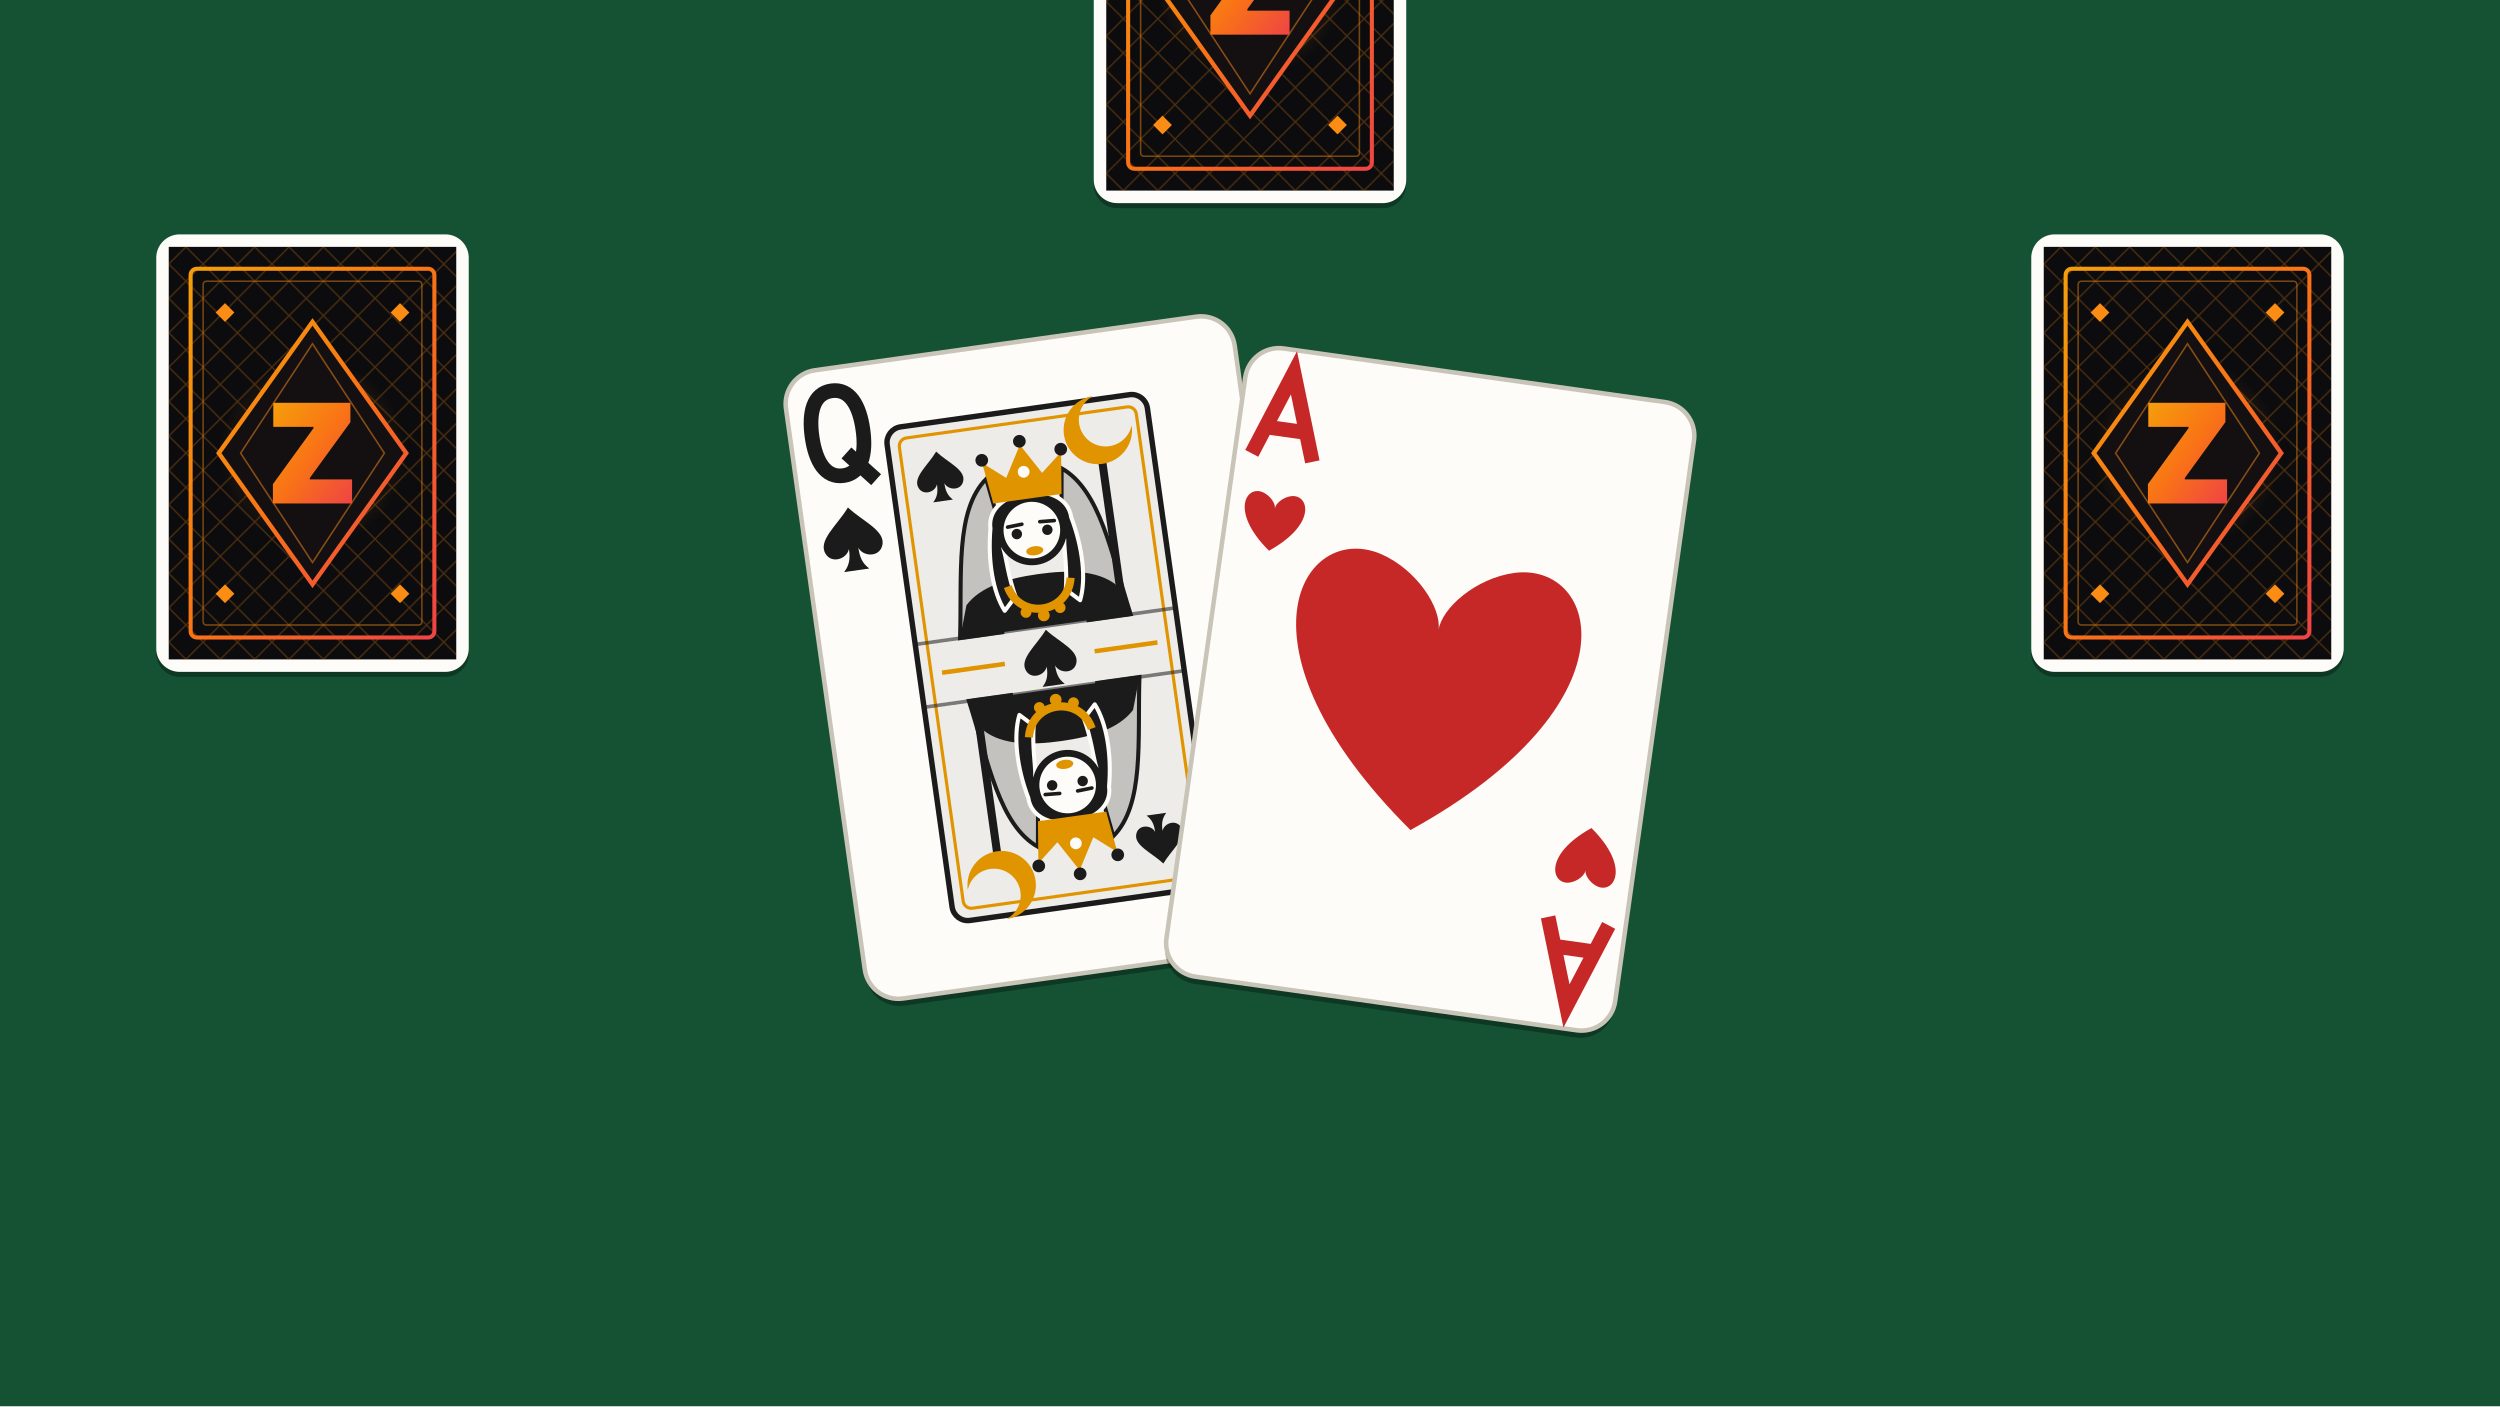
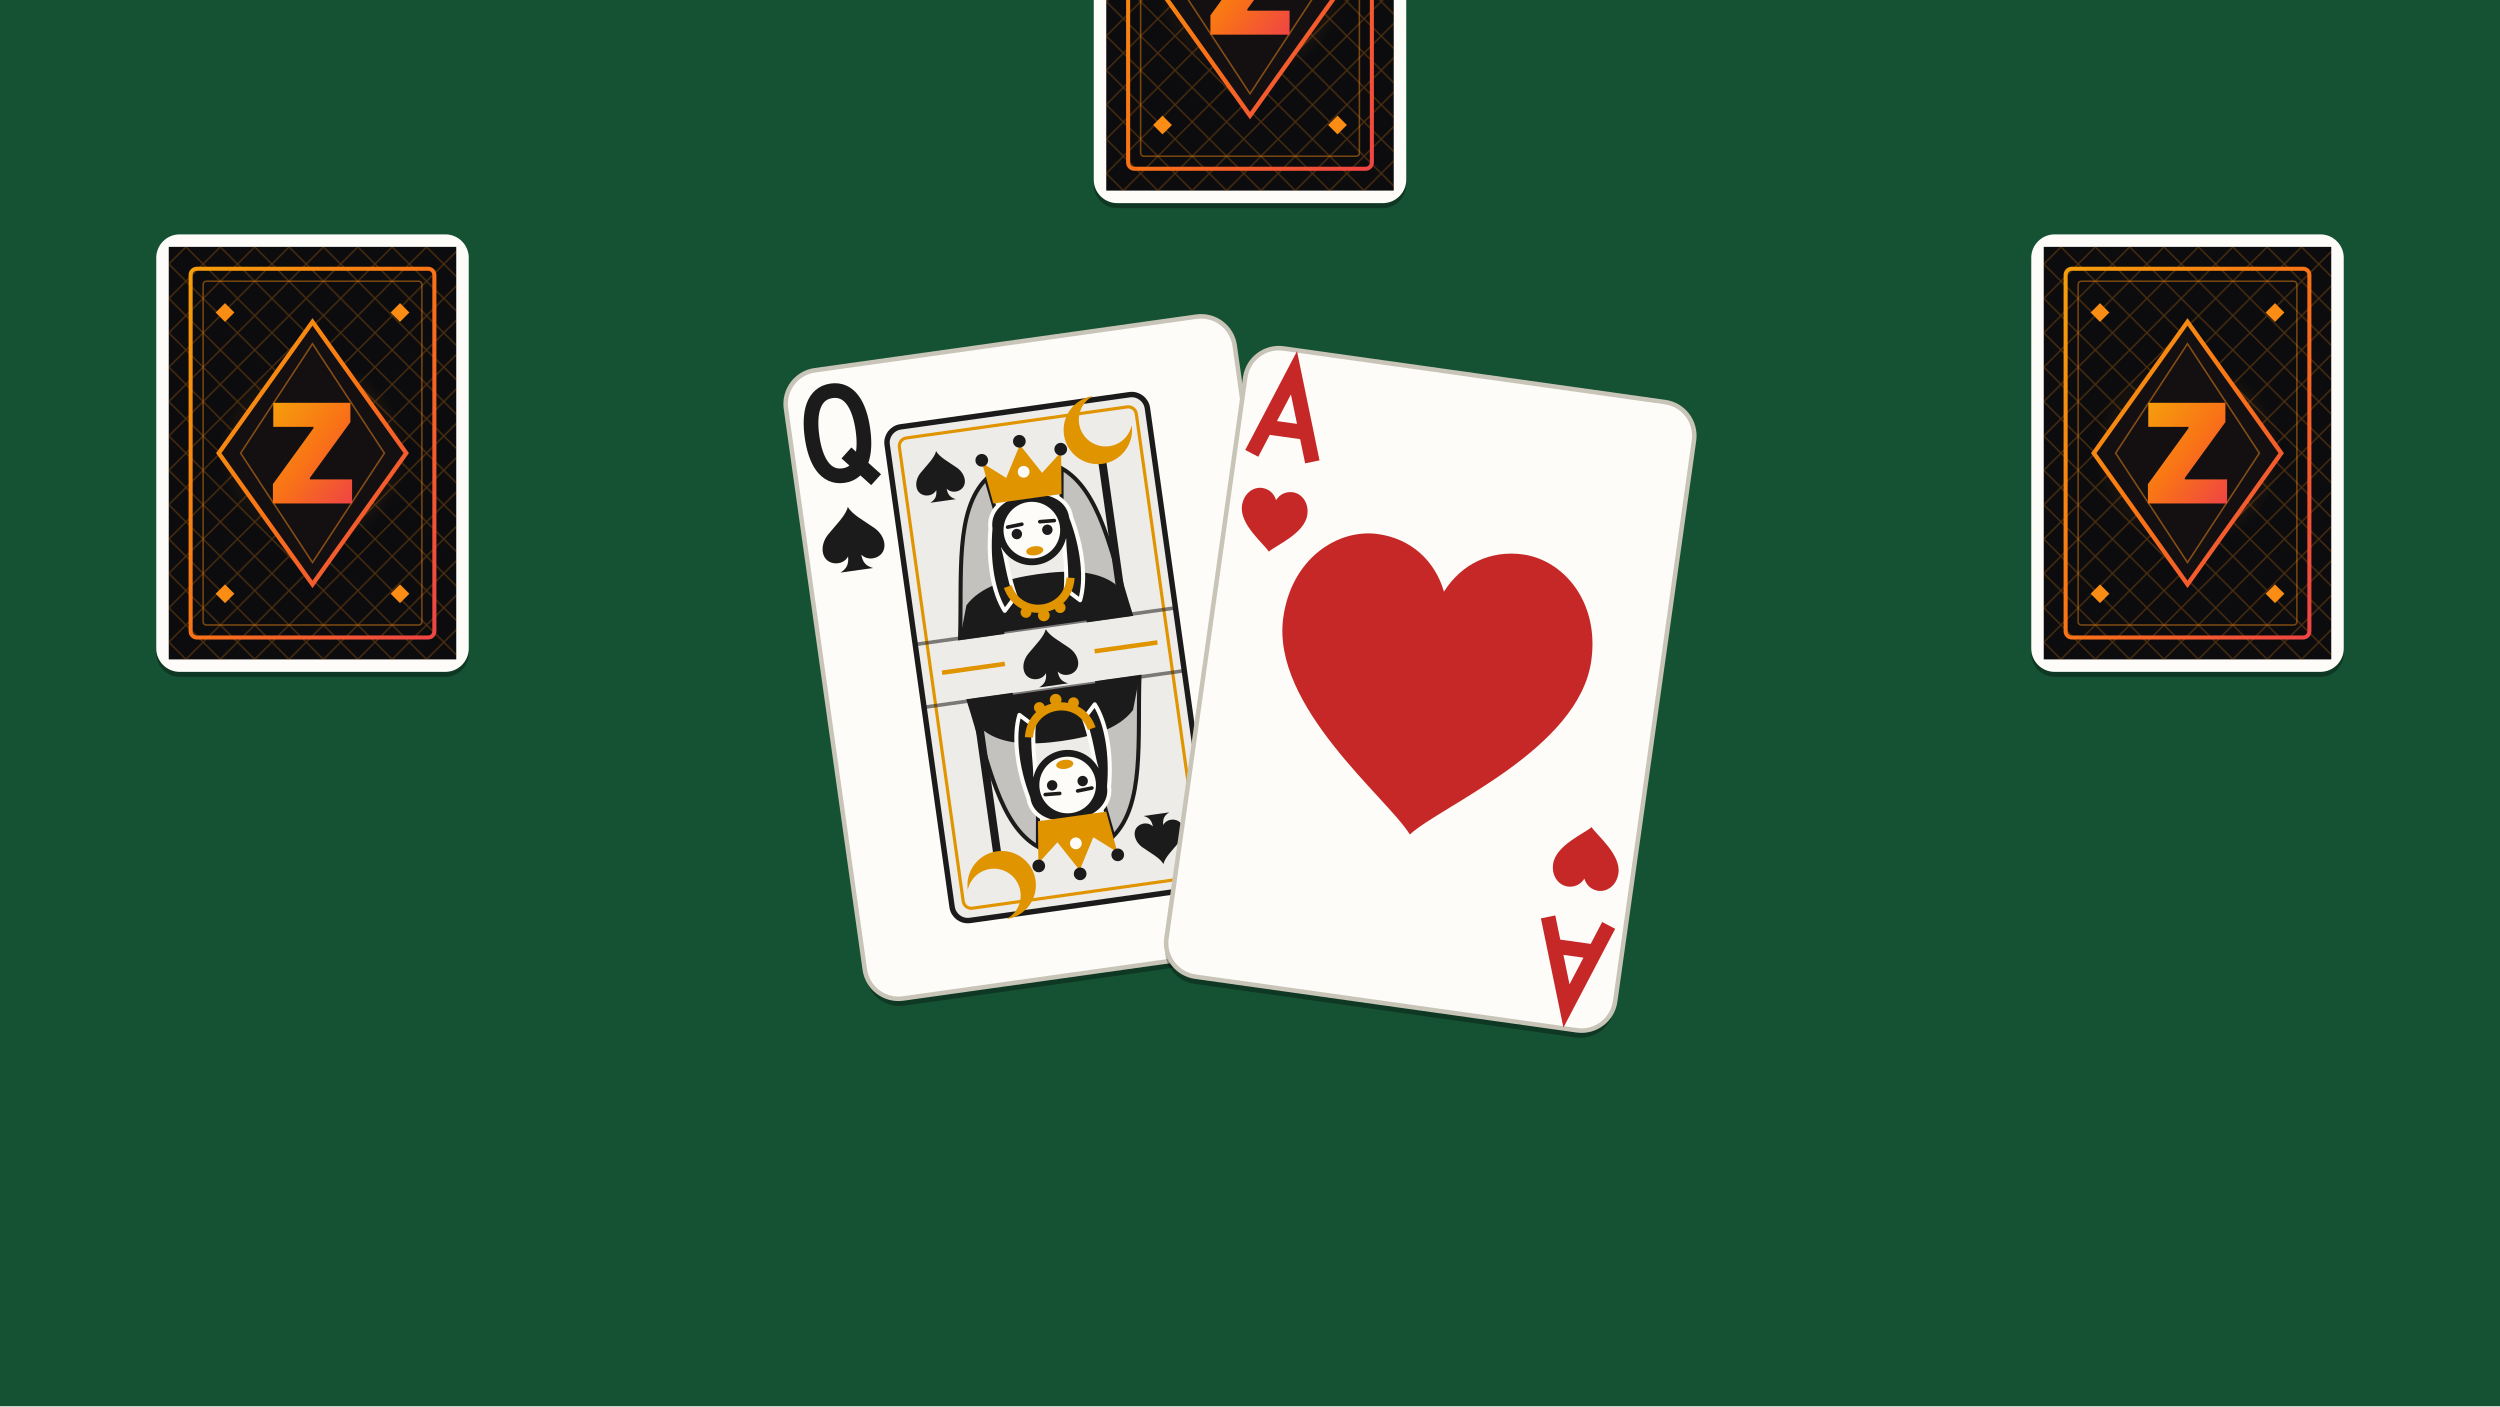
<svg xmlns="http://www.w3.org/2000/svg" width="320" height="180" viewBox="0 0 320 180">
  <defs>
    <clipPath id="zs-card">
      <rect width="100" height="140" rx="7.5" />
    </clipPath>
    <pattern id="zc-p-zimi" width="11" height="11" patternUnits="userSpaceOnUse">
      <path d="M5.5 0 11 5.5 5.5 11 0 5.5z" fill="none" stroke="#fb8c14" stroke-width=".45" opacity=".26" />
    </pattern>
    <linearGradient id="zc-g-mark" x1="0" y1="0" x2="1" y2="1">
      <stop offset="0" stop-color="#f59e0b" />
      <stop offset=".5" stop-color="#f97316" />
      <stop offset="1" stop-color="#ef4444" />
    </linearGradient>
    <radialGradient id="zc-g-glow">
      <stop offset="0" stop-color="#fb8c14" stop-opacity=".34" />
      <stop offset="1" stop-color="#fb8c14" stop-opacity="0" />
    </radialGradient>
    <symbol id="zc-s-3" overflow="visible">
-       <path d="M0-10C-4-5-11-1-9 3.5-7.5 7-2.5 6-1.5 3-1.5 6-2 8-4 10h8C2 8 1.5 6 1.5 3 2.5 6 7.5 7 9 3.5 11-1 4-5 0-10z" />
+       <path d="M0-10.2C1-7.6 4.4-5.2 7.4-2.4 10.6 .6 10.8 5.6 6.8 6.8 4.9 7.3 3.1 6.7 2.1 5.3 2.2 7.6 2.9 9 5.2 10H-5.2C-2.9 9-2.2 7.6-2.1 5.3-3.1 6.7-4.9 7.3-6.8 6.8-10.8 5.6-10.6 .6-7.4-2.4-4.4-5.2-1 -7.6 0-10.2Z" />
    </symbol>
    <symbol id="zc-s-2" overflow="visible">
-       <path d="M0 9.5C-14-1-10-10-4.5-8.5-2-7.8 0-5.5 0-4 0-5.5 2-7.8 4.5-8.5 10-10 14-1 0 9.5z" />
+       <path d="M0 9.8C-1.8 7.6-10.4 2.6-10.4-3.4-10.4-7.4-7.6-9.8-4.9-9.8-2.7-9.8-.9-8.6 0-6.6 .9-8.6 2.7-9.8 4.9-9.8 7.6-9.8 10.4-7.4 10.4-3.4 10.4 2.6 1.8 7.6 0 9.8Z" />
    </symbol>
  </defs>
  <rect width="320" height="180" fill="#155233" />
  <g transform="translate(20 30) scale(0.4)">
    <rect y="1.6" width="100" height="140" rx="7.5" fill="rgba(0,0,0,0.32)" />
    <g clip-path="url(#zs-card)">
      <svg width="100" height="140" viewBox="0 0 100 140" preserveAspectRatio="xMidYMid slice" aria-hidden="true">
        <rect width="100" height="140" fill="#fdfcf8" />
        <svg x="4" y="4" width="92" height="132" viewBox="0 0 92 132" overflow="hidden">
          <rect width="92" height="132" fill="#0c0c0e" />
          <rect width="92" height="132" fill="url(#zc-p-zimi)" />
          <rect x="7" y="7" width="78" height="118" rx="2" fill="none" stroke="url(#zc-g-mark)" stroke-width="1.3" />
          <rect x="11" y="11" width="70" height="110" rx="1" fill="none" stroke="#fb8c14" stroke-width=".5" opacity=".45" />
          <circle cx="46" cy="66" r="30" fill="url(#zc-g-glow)" />
          <path d="M46 24 76 66 46 108 16 66z" fill="#141012" stroke="url(#zc-g-mark)" stroke-width="1.4" />
          <path d="M46 31 69 66 46 101 23 66z" fill="none" stroke="#fb8c14" stroke-width=".5" opacity=".5" />
          <path transform="translate(46 66) scale(2.16456)" d="M-5.852 7.438L5.852 7.438L5.852 3.885L-0.392 3.885L-0.392 3.667L5.602 -4.583L5.602 -7.438L-5.798 -7.438L-5.798 -3.885L0.142 -3.885L0.142 -3.678L-5.852 4.583Z" fill="url(#zc-g-mark)" />
          <g fill="#fb8c14">
            <path d="M18 18l3 3-3 3-3-3zM74 18l3 3-3 3-3-3zM18 108l3 3-3 3-3-3zM74 108l3 3-3 3-3-3z" />
          </g>
        </svg>
      </svg>
    </g>
  </g>
  <g transform="translate(140 -30) scale(0.4)">
    <rect y="1.6" width="100" height="140" rx="7.5" fill="rgba(0,0,0,0.32)" />
    <g clip-path="url(#zs-card)">
      <svg width="100" height="140" viewBox="0 0 100 140" preserveAspectRatio="xMidYMid slice" aria-hidden="true">
        <rect width="100" height="140" fill="#fdfcf8" />
        <svg x="4" y="4" width="92" height="132" viewBox="0 0 92 132" overflow="hidden">
          <rect width="92" height="132" fill="#0c0c0e" />
          <rect width="92" height="132" fill="url(#zc-p-zimi)" />
          <rect x="7" y="7" width="78" height="118" rx="2" fill="none" stroke="url(#zc-g-mark)" stroke-width="1.3" />
          <rect x="11" y="11" width="70" height="110" rx="1" fill="none" stroke="#fb8c14" stroke-width=".5" opacity=".45" />
          <circle cx="46" cy="66" r="30" fill="url(#zc-g-glow)" />
          <path d="M46 24 76 66 46 108 16 66z" fill="#141012" stroke="url(#zc-g-mark)" stroke-width="1.4" />
          <path d="M46 31 69 66 46 101 23 66z" fill="none" stroke="#fb8c14" stroke-width=".5" opacity=".5" />
          <path transform="translate(46 66) scale(2.16456)" d="M-5.852 7.438L5.852 7.438L5.852 3.885L-0.392 3.885L-0.392 3.667L5.602 -4.583L5.602 -7.438L-5.798 -7.438L-5.798 -3.885L0.142 -3.885L0.142 -3.678L-5.852 4.583Z" fill="url(#zc-g-mark)" />
          <g fill="#fb8c14">
            <path d="M18 18l3 3-3 3-3-3zM74 18l3 3-3 3-3-3zM18 108l3 3-3 3-3-3zM74 108l3 3-3 3-3-3z" />
          </g>
        </svg>
      </svg>
    </g>
  </g>
  <g transform="translate(260 30) scale(0.4)">
    <rect y="1.6" width="100" height="140" rx="7.5" fill="rgba(0,0,0,0.32)" />
    <g clip-path="url(#zs-card)">
      <svg width="100" height="140" viewBox="0 0 100 140" preserveAspectRatio="xMidYMid slice" aria-hidden="true">
        <rect width="100" height="140" fill="#fdfcf8" />
        <svg x="4" y="4" width="92" height="132" viewBox="0 0 92 132" overflow="hidden">
          <rect width="92" height="132" fill="#0c0c0e" />
          <rect width="92" height="132" fill="url(#zc-p-zimi)" />
          <rect x="7" y="7" width="78" height="118" rx="2" fill="none" stroke="url(#zc-g-mark)" stroke-width="1.3" />
          <rect x="11" y="11" width="70" height="110" rx="1" fill="none" stroke="#fb8c14" stroke-width=".5" opacity=".45" />
          <circle cx="46" cy="66" r="30" fill="url(#zc-g-glow)" />
          <path d="M46 24 76 66 46 108 16 66z" fill="#141012" stroke="url(#zc-g-mark)" stroke-width="1.4" />
          <path d="M46 31 69 66 46 101 23 66z" fill="none" stroke="#fb8c14" stroke-width=".5" opacity=".5" />
          <path transform="translate(46 66) scale(2.16456)" d="M-5.852 7.438L5.852 7.438L5.852 3.885L-0.392 3.885L-0.392 3.667L5.602 -4.583L5.602 -7.438L-5.798 -7.438L-5.798 -3.885L0.142 -3.885L0.142 -3.678L-5.852 4.583Z" fill="url(#zc-g-mark)" />
          <g fill="#fb8c14">
            <path d="M18 18l3 3-3 3-3-3zM74 18l3 3-3 3-3-3zM18 108l3 3-3 3-3-3zM74 108l3 3-3 3-3-3z" />
          </g>
        </svg>
      </svg>
    </g>
  </g>
  <g transform="translate(100 48) rotate(-8) scale(0.58)" style="color:#1b1b1b">
    <rect y="1.6" width="100" height="140" rx="7.5" fill="rgba(0,0,0,0.32)" />
    <rect width="100" height="140" rx="7.5" fill="#fdfcf8" stroke="#c9c4b8" />
    <svg width="100" height="140" viewBox="0 0 100 140" fill="currentColor" aria-hidden="true">
      <g class="zc-idx-std">
        <path transform="translate(3.75 5) scale(1.35)" d="M5 0C2 0 .8 3 .8 7S2 14 5 14 9.2 11 9.2 7 8 0 5 0zM6 10.4 10.2 15.4" fill="none" stroke="currentColor" stroke-width="2.4" stroke-linejoin="miter" stroke-miterlimit="6" />
        <g transform="translate(10.5 38) scale(0.7)">
          <use href="#zc-s-3" />
        </g>
      </g>
      <g class="zc-idx-std" transform="rotate(180 50 70)">
        <path transform="translate(3.75 5) scale(1.35)" d="M5 0C2 0 .8 3 .8 7S2 14 5 14 9.2 11 9.2 7 8 0 5 0zM6 10.4 10.2 15.4" fill="none" stroke="currentColor" stroke-width="2.4" stroke-linejoin="miter" stroke-miterlimit="6" />
        <g transform="translate(10.5 38) scale(0.7)">
          <use href="#zc-s-3" />
        </g>
      </g>
      <g class="zc-idx-row" display="none">
        <path transform="translate(4 5) scale(2.1)" d="M5 0C2 0 .8 3 .8 7S2 14 5 14 9.2 11 9.2 7 8 0 5 0zM6 10.4 10.2 15.4" fill="none" stroke="currentColor" stroke-width="2.4" stroke-linejoin="miter" stroke-miterlimit="6" />
        <g transform="translate(60 21) scale(1.25)">
          <use href="#zc-s-3" />
        </g>
      </g>
      <g class="zc-big">
        <rect x="21" y="15" width="58" height="110" rx="3.5" fill="currentColor" fill-opacity="0.07" stroke="currentColor" stroke-width="1.2" />
        <rect class="zc-fine" x="23.6" y="17.6" width="52.8" height="104.8" rx="1.8" fill="none" stroke="#e09400" stroke-width="0.7" />
        <path d="M21 63H79" stroke="currentColor" stroke-width="0.8" opacity="0.55" />
        <path d="M21 77H79" stroke="currentColor" stroke-width="0.8" opacity="0.55" />
        <path d="M26 70H40M60 70H74" stroke="#e09400" stroke-width="1" />
        <g transform="translate(50 70) scale(0.62)">
          <use href="#zc-s-3" />
        </g>
        <g>
          <path d="M41.6 29C33.8 35 33.4 49 31 63H40.4C41 55 41.4 44 42.6 36z" fill="currentColor" fill-opacity="0.2" stroke="currentColor" stroke-width="0.9" />
          <path d="M58.4 29C66.2 35 66.6 49 69 63H59.6C59 55 58.6 44 57.4 36z" fill="currentColor" fill-opacity="0.2" stroke="currentColor" stroke-width="0.9" />
          <path d="M31 63 33.4 56C37 52.4 43 51.4 50 51.4S63 52.4 66.6 56L69 63z" />
          <path d="M41 40C41 31 59 31 59 40C60.6 47 60.4 54 58.4 58.4L55.6 55.6C56.6 51 56.4 47.2 56.8 44.6H43.2C43.6 47.2 43.4 51 44.4 55.6L41.6 58.4C39.6 54 39.4 47 41 40z" stroke="#fdfcf8" stroke-width="0.9" stroke-linejoin="round" />
          <circle cx="50" cy="41.6" r="7" fill="#fdfcf8" stroke="currentColor" stroke-width="1.5" />
          <path d="M42.4 34.6 41.2 25.4 46 29.4 50 22.6 54 29.4 58.8 25.4 57.6 34.6z" fill="#e09400" />
          <circle cx="50" cy="28.6" r="1.3" fill="#fdfcf8" />
          <g class="zc-fine">
            <circle cx="41.2" cy="24.8" r="1.4" />
            <circle cx="58.8" cy="24.8" r="1.4" />
            <circle cx="50" cy="21.8" r="1.4" />
          </g>
          <circle cx="46.6" cy="42" r="1.15" />
          <circle cx="53.4" cy="42" r="1.15" />
          <path d="M44.8 40.2 48 40M52 40 55.2 40.2" fill="none" stroke="currentColor" stroke-linecap="round" stroke-width="0.8" />
          <ellipse cx="50" cy="46.2" rx="1.9" ry="1" fill="#e09400" />
          <path d="M43 53.2C44.6 61 55.4 61 57 53.2" fill="none" stroke="#e09400" stroke-width="1.8" />
          <circle cx="46.2" cy="59.4" r="1.2" fill="#e09400" />
          <circle cx="50" cy="60.6" r="1.3" fill="#e09400" />
          <circle cx="53.8" cy="59.4" r="1.2" fill="#e09400" />
          <g transform="translate(67.5 61.5) scale(1.18) translate(-70 -61.5)">
            <path d="M70 61.5V32" stroke="currentColor" stroke-width="1.5" fill="none" />
            <path d="M70 21.4a6.4 6.4 0 1 0 6.4 6.4 5 5 0 1 1-6.4-6.4z" fill="#e09400" />
          </g>
          <g transform="translate(31.5 27) scale(0.55)">
            <use href="#zc-s-3" />
          </g>
        </g>
        <g transform="rotate(180 50 70)">
          <path d="M41.6 29C33.8 35 33.4 49 31 63H40.4C41 55 41.4 44 42.6 36z" fill="currentColor" fill-opacity="0.2" stroke="currentColor" stroke-width="0.9" />
          <path d="M58.4 29C66.2 35 66.6 49 69 63H59.6C59 55 58.6 44 57.4 36z" fill="currentColor" fill-opacity="0.2" stroke="currentColor" stroke-width="0.9" />
          <path d="M31 63 33.4 56C37 52.4 43 51.4 50 51.4S63 52.4 66.6 56L69 63z" />
          <path d="M41 40C41 31 59 31 59 40C60.6 47 60.4 54 58.4 58.4L55.6 55.6C56.6 51 56.4 47.2 56.8 44.6H43.2C43.6 47.2 43.4 51 44.4 55.6L41.6 58.4C39.6 54 39.4 47 41 40z" stroke="#fdfcf8" stroke-width="0.9" stroke-linejoin="round" />
          <circle cx="50" cy="41.6" r="7" fill="#fdfcf8" stroke="currentColor" stroke-width="1.5" />
          <path d="M42.4 34.6 41.2 25.4 46 29.4 50 22.6 54 29.4 58.8 25.4 57.6 34.6z" fill="#e09400" />
          <circle cx="50" cy="28.6" r="1.3" fill="#fdfcf8" />
          <g class="zc-fine">
            <circle cx="41.2" cy="24.8" r="1.4" />
            <circle cx="58.8" cy="24.8" r="1.4" />
            <circle cx="50" cy="21.8" r="1.4" />
          </g>
          <circle cx="46.6" cy="42" r="1.15" />
          <circle cx="53.4" cy="42" r="1.15" />
          <path d="M44.8 40.2 48 40M52 40 55.2 40.2" fill="none" stroke="currentColor" stroke-linecap="round" stroke-width="0.8" />
          <ellipse cx="50" cy="46.2" rx="1.9" ry="1" fill="#e09400" />
          <path d="M43 53.2C44.6 61 55.4 61 57 53.2" fill="none" stroke="#e09400" stroke-width="1.8" />
          <circle cx="46.2" cy="59.4" r="1.2" fill="#e09400" />
          <circle cx="50" cy="60.6" r="1.3" fill="#e09400" />
          <circle cx="53.8" cy="59.4" r="1.2" fill="#e09400" />
          <g transform="translate(67.5 61.5) scale(1.18) translate(-70 -61.5)">
            <path d="M70 61.5V32" stroke="currentColor" stroke-width="1.5" fill="none" />
            <path d="M70 21.4a6.4 6.4 0 1 0 6.4 6.4 5 5 0 1 1-6.4-6.4z" fill="#e09400" />
          </g>
          <g transform="translate(31.5 27) scale(0.55)">
            <use href="#zc-s-3" />
          </g>
        </g>
      </g>
      <g class="zc-small" display="none" transform="translate(50 128) scale(1.55) translate(-50 -63)">
        <path d="M41.6 29C33.8 35 33.4 49 31 63H40.4C41 55 41.4 44 42.6 36z" fill="currentColor" fill-opacity="0.2" stroke="currentColor" stroke-width="0.9" />
        <path d="M58.4 29C66.2 35 66.6 49 69 63H59.6C59 55 58.6 44 57.4 36z" fill="currentColor" fill-opacity="0.2" stroke="currentColor" stroke-width="0.9" />
        <path d="M31 63 33.4 56C37 52.4 43 51.4 50 51.4S63 52.4 66.6 56L69 63z" />
        <path d="M41 40C41 31 59 31 59 40C60.6 47 60.4 54 58.4 58.4L55.6 55.6C56.6 51 56.4 47.2 56.8 44.6H43.2C43.6 47.2 43.4 51 44.4 55.6L41.6 58.4C39.6 54 39.4 47 41 40z" stroke="#fdfcf8" stroke-width="0.9" stroke-linejoin="round" />
        <circle cx="50" cy="41.6" r="7" fill="#fdfcf8" stroke="currentColor" stroke-width="1.5" />
        <path d="M42.4 34.6 41.2 25.4 46 29.4 50 22.6 54 29.4 58.8 25.4 57.6 34.6z" fill="#e09400" />
        <circle cx="50" cy="28.6" r="1.3" fill="#fdfcf8" />
        <g class="zc-fine">
          <circle cx="41.2" cy="24.8" r="1.4" />
          <circle cx="58.8" cy="24.8" r="1.4" />
          <circle cx="50" cy="21.8" r="1.4" />
        </g>
        <circle cx="46.6" cy="42" r="1.15" />
        <circle cx="53.4" cy="42" r="1.15" />
        <path d="M44.8 40.2 48 40M52 40 55.2 40.2" fill="none" stroke="currentColor" stroke-linecap="round" stroke-width="0.8" />
        <ellipse cx="50" cy="46.2" rx="1.9" ry="1" fill="#e09400" />
        <path d="M43 53.2C44.6 61 55.4 61 57 53.2" fill="none" stroke="#e09400" stroke-width="1.8" />
      </g>
    </svg>
  </g>
  <g transform="translate(160 44) rotate(8) scale(0.58)" style="color:#c62828">
    <rect y="1.6" width="100" height="140" rx="7.5" fill="rgba(0,0,0,0.32)" />
    <rect width="100" height="140" rx="7.5" fill="#fdfcf8" stroke="#c9c4b8" />
    <svg width="100" height="140" viewBox="0 0 100 140" fill="currentColor" aria-hidden="true">
      <g class="zc-idx-std">
        <path transform="translate(3.75 5) scale(1.35)" d="M0 14 5 0 10 14M2.2 9.4H7.8" fill="none" stroke="currentColor" stroke-width="2.4" stroke-linejoin="miter" stroke-miterlimit="6" />
        <g transform="translate(10.5 38) scale(0.7)">
          <use href="#zc-s-2" />
        </g>
      </g>
      <g class="zc-idx-std" transform="rotate(180 50 70)">
        <path transform="translate(3.75 5) scale(1.35)" d="M0 14 5 0 10 14M2.2 9.4H7.8" fill="none" stroke="currentColor" stroke-width="2.4" stroke-linejoin="miter" stroke-miterlimit="6" />
        <g transform="translate(10.5 38) scale(0.7)">
          <use href="#zc-s-2" />
        </g>
      </g>
      <g class="zc-idx-row" display="none">
        <path transform="translate(4 5) scale(2.1)" d="M0 14 5 0 10 14M2.2 9.4H7.8" fill="none" stroke="currentColor" stroke-width="2.4" stroke-linejoin="miter" stroke-miterlimit="6" />
        <g transform="translate(60 21) scale(1.25)">
          <use href="#zc-s-2" />
        </g>
      </g>
      <g class="zc-big">
        <g transform="translate(50 70) scale(3.3)">
          <use href="#zc-s-2" />
        </g>
      </g>
      <g class="zc-small" display="none">
        <g transform="translate(50 92) scale(3.1)">
          <use href="#zc-s-2" />
        </g>
      </g>
    </svg>
  </g>
</svg>
